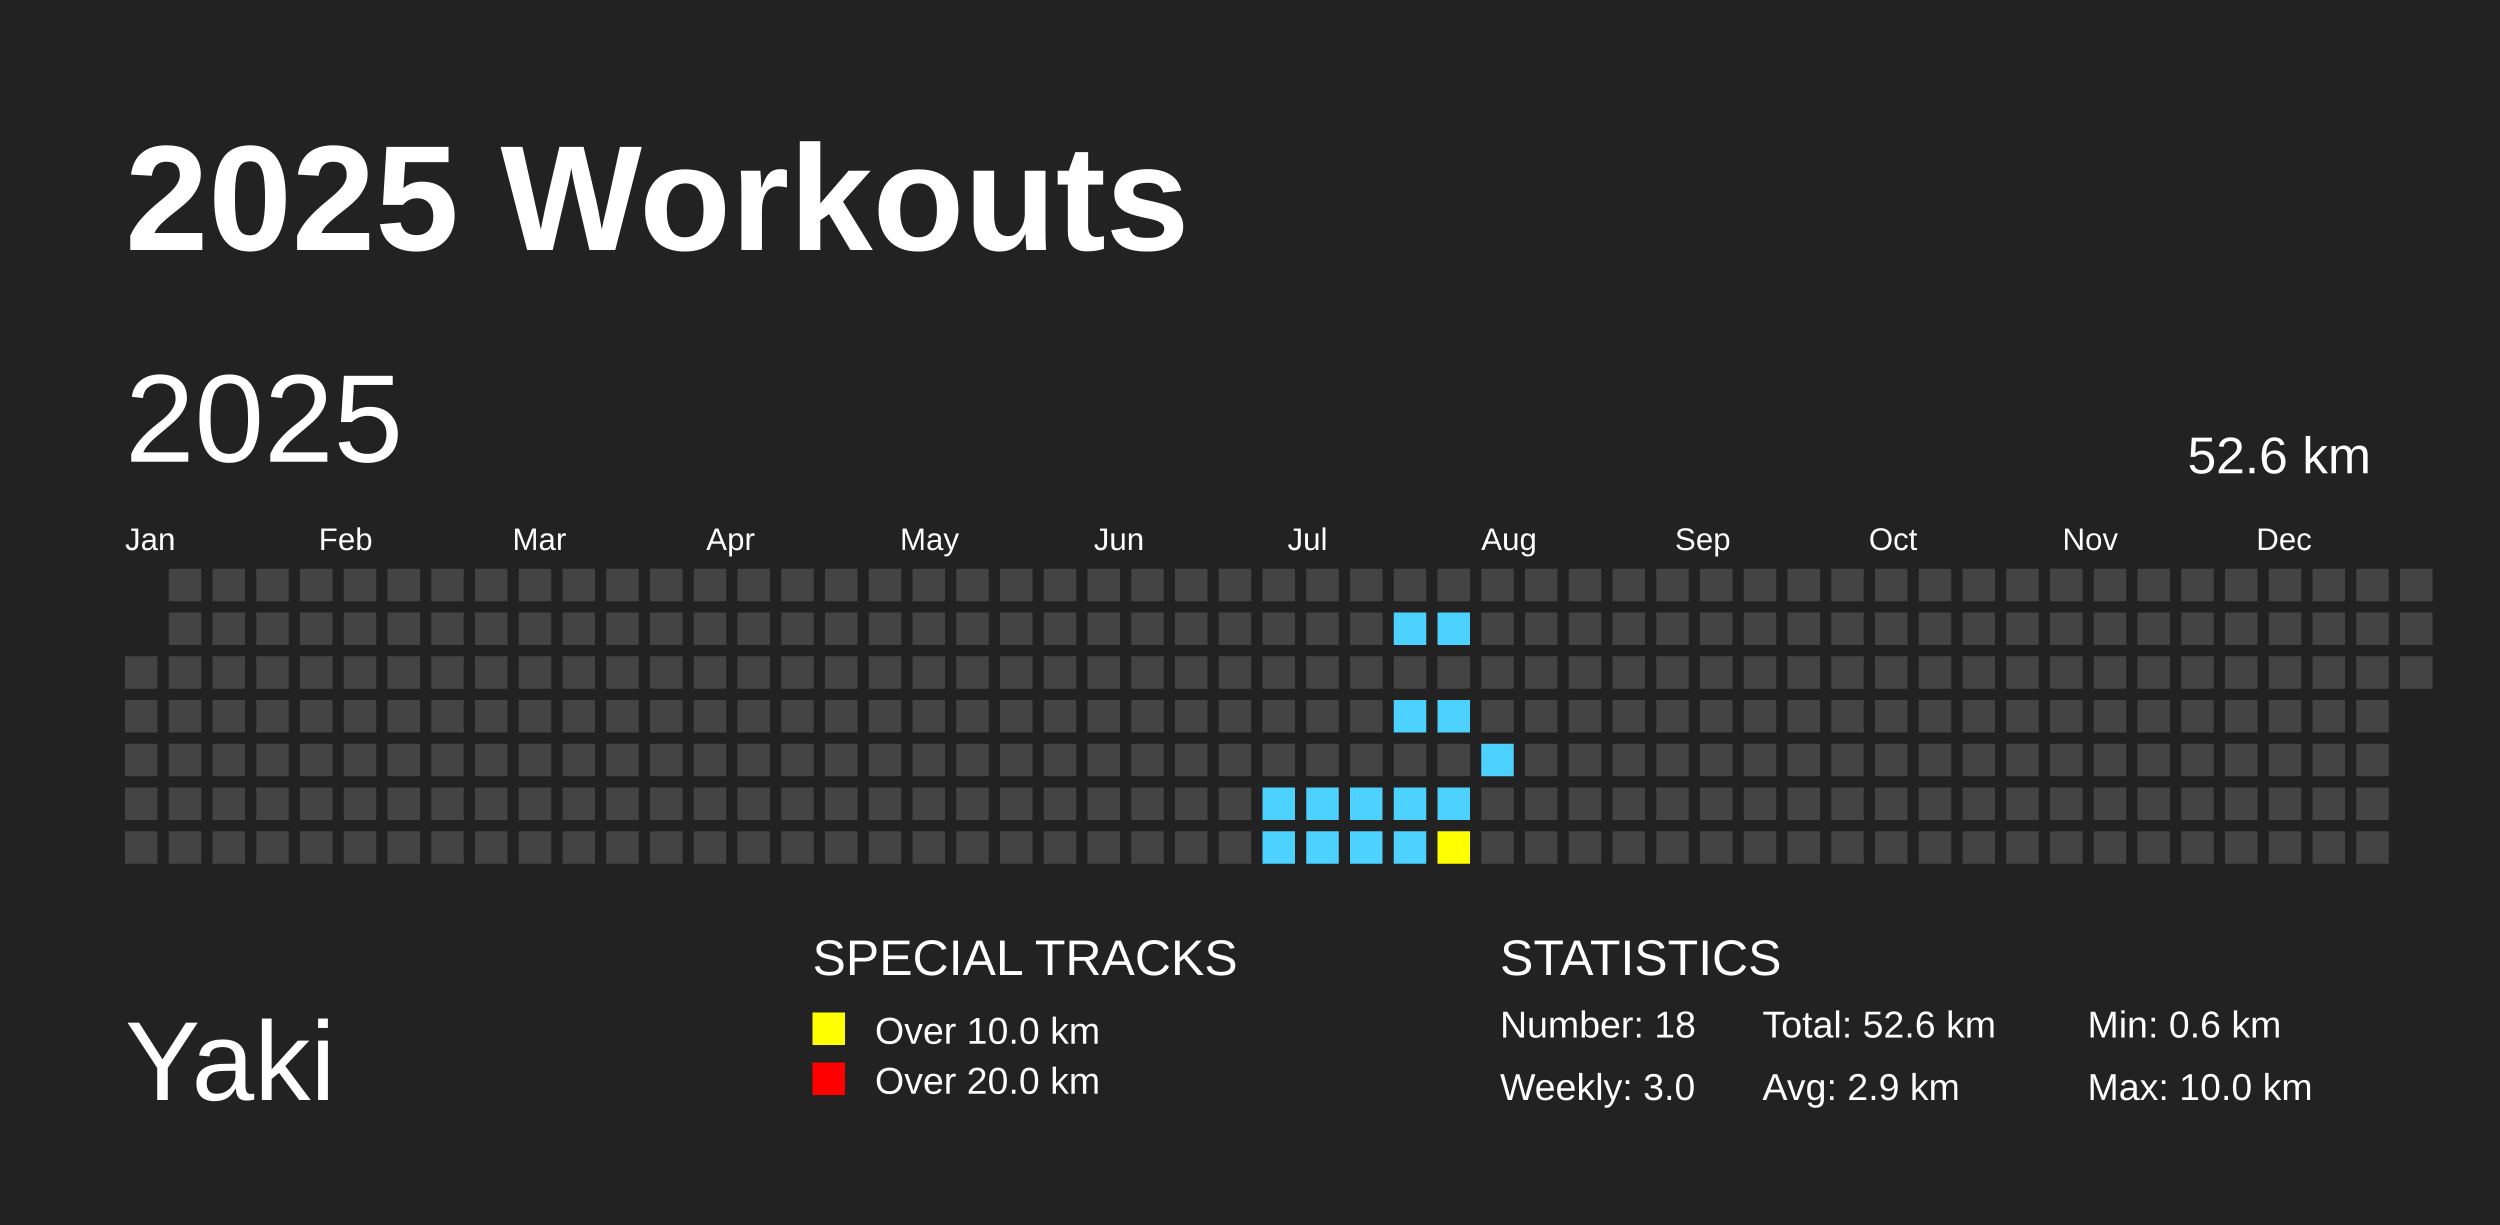
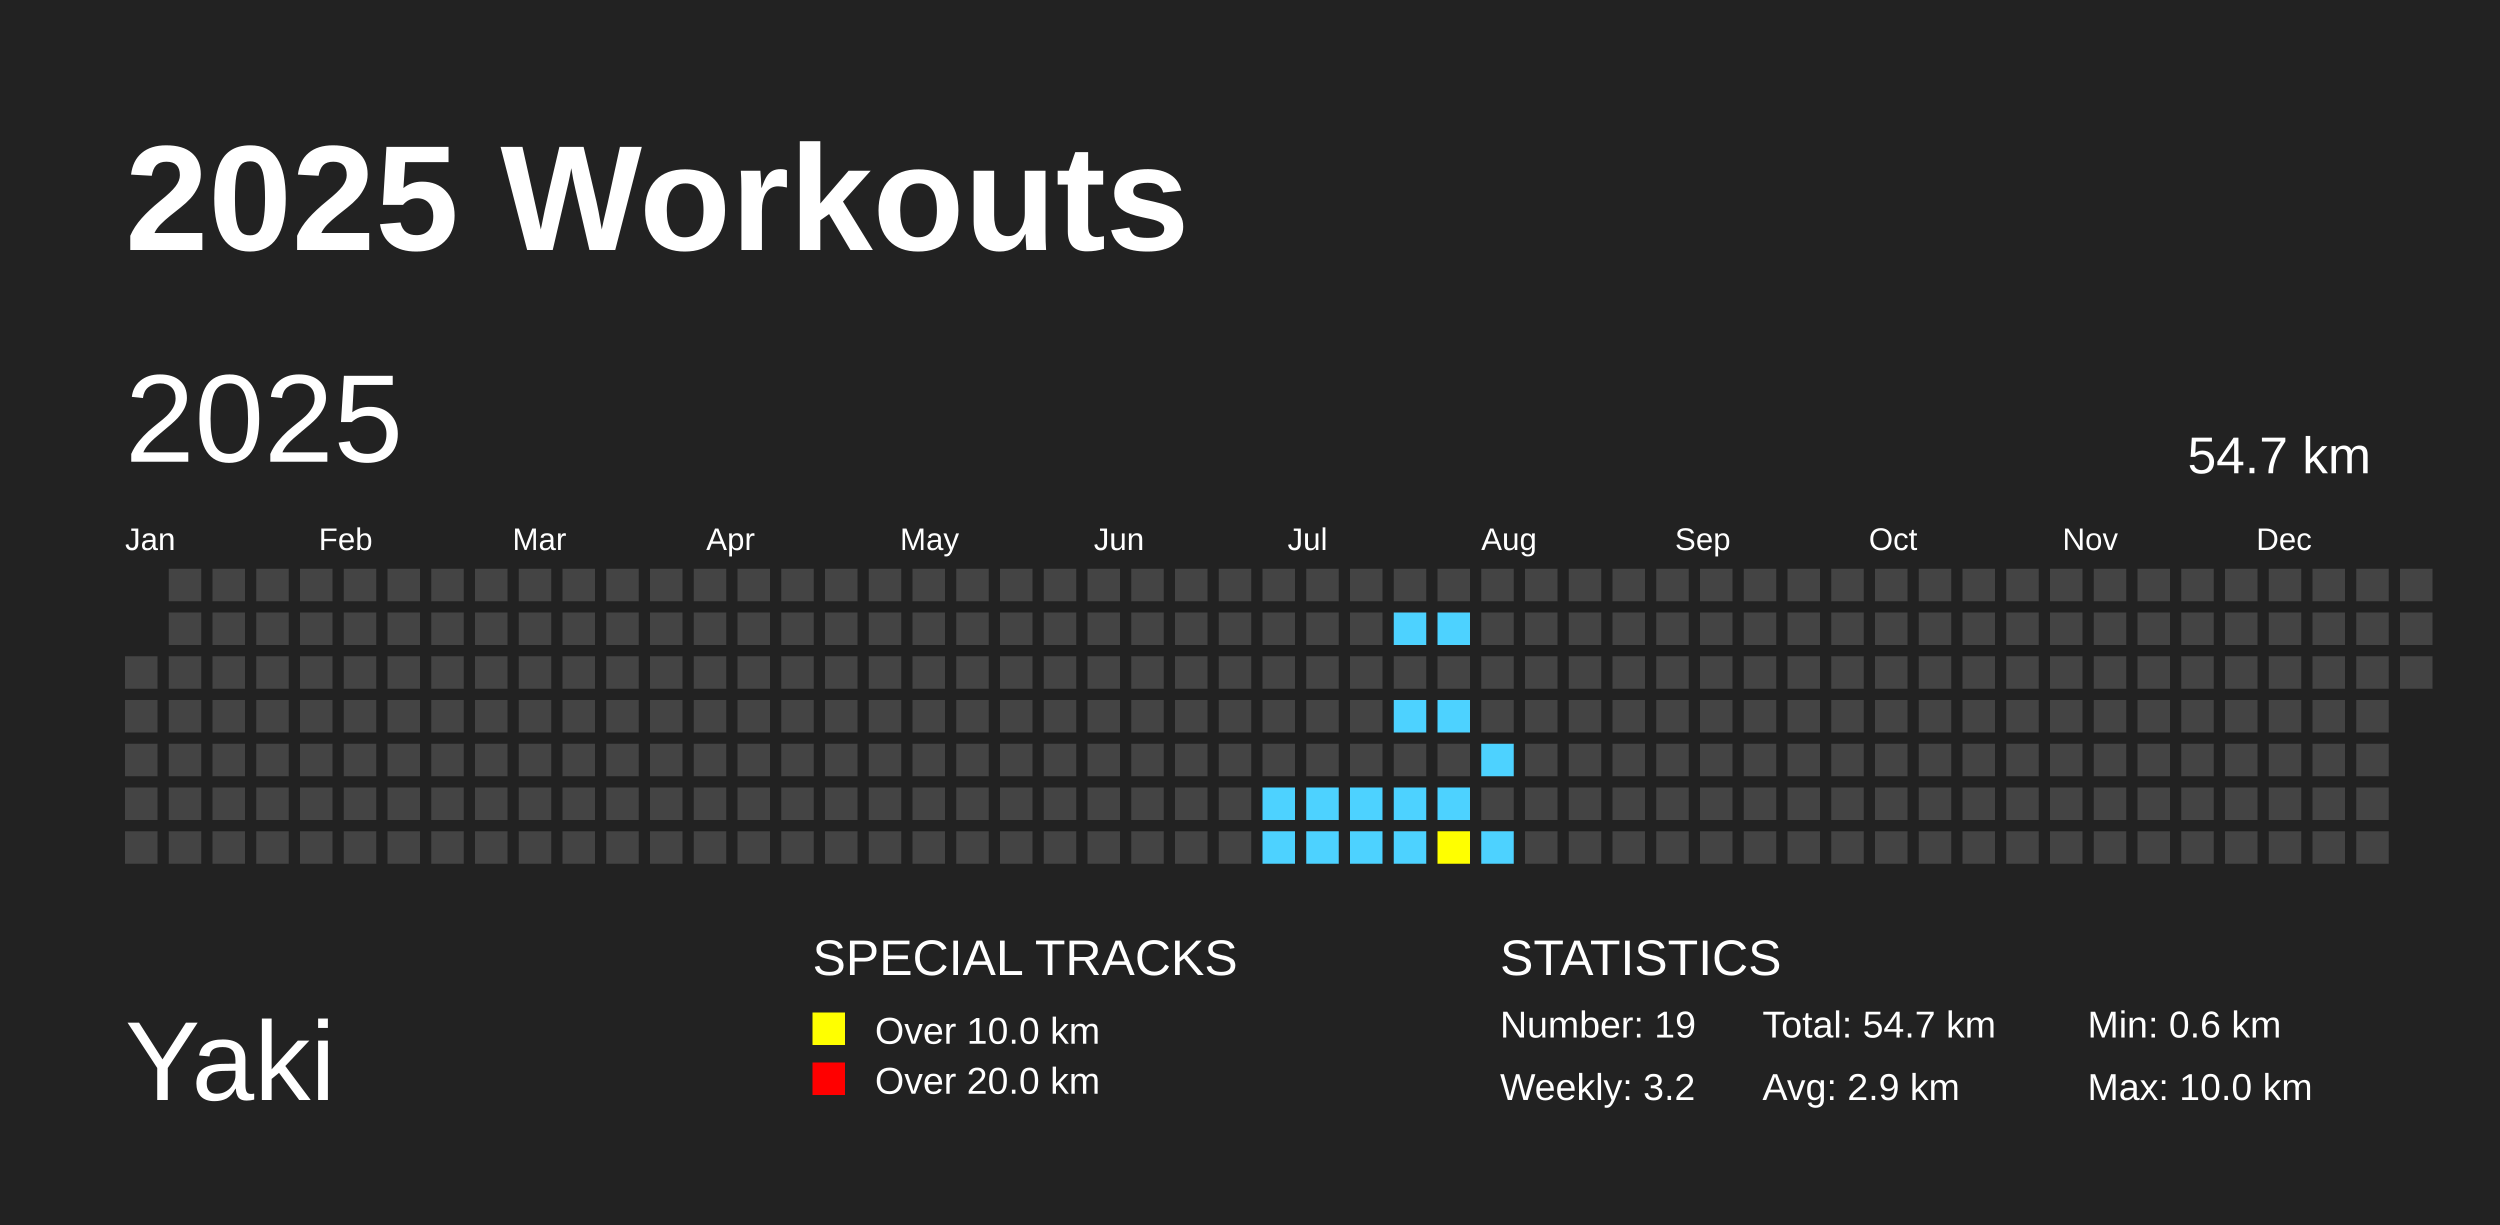
<svg xmlns="http://www.w3.org/2000/svg" baseProfile="full" height="98mm" version="1.1" viewBox="0,0,200,98" width="200mm">
  <defs />
  <rect fill="#222222" height="98" width="200" x="0" y="0" />
  <text fill="#FFFFFF" style="font-size:12px; font-family:Arial; font-weight:bold;" x="10" y="20">2025 Workouts</text>
  <text fill="#FFFFFF" style="font-size:9px; font-family:Arial" x="10" y="88">Yaki</text>
  <text fill="#FFFFFF" style="font-size:4px; font-family:Arial" x="65" y="78">SPECIAL TRACKS</text>
  <rect fill="yellow" height="2.6" width="2.6" x="65" y="81" />
  <text fill="#FFFFFF" style="font-size:3px; font-family:Arial" x="70" y="83.5">Over 10.0 km</text>
  <rect fill="red" height="2.6" width="2.6" x="65" y="85" />
  <text fill="#FFFFFF" style="font-size:3px; font-family:Arial" x="70" y="87.5">Over 20.0 km</text>
  <text fill="#FFFFFF" style="font-size:4px; font-family:Arial" x="120" y="78">STATISTICS</text>
-   <text fill="#FFFFFF" style="font-size:3px; font-family:Arial" x="120" y="83">Number: 18</text>
-   <text fill="#FFFFFF" style="font-size:3px; font-family:Arial" x="120" y="88">Weekly: 3.0</text>
-   <text fill="#FFFFFF" style="font-size:3px; font-family:Arial" x="141" y="83">Total: 52.6 km</text>
+   <text fill="#FFFFFF" style="font-size:3px; font-family:Arial" x="120" y="83">Number: 19</text>
+   <text fill="#FFFFFF" style="font-size:3px; font-family:Arial" x="120" y="88">Weekly: 3.2</text>
+   <text fill="#FFFFFF" style="font-size:3px; font-family:Arial" x="141" y="83">Total: 54.7 km</text>
  <text fill="#FFFFFF" style="font-size:3px; font-family:Arial" x="141" y="88">Avg: 2.9 km</text>
  <text fill="#FFFFFF" style="font-size:3px; font-family:Arial" x="167" y="83">Min: 0.6 km</text>
  <text fill="#FFFFFF" style="font-size:3px; font-family:Arial" x="167" y="88">Max: 10.0 km</text>
  <text dominant-baseline="hanging" fill="#FFFFFF" style="font-size:10.0px; font-family:Arial;" x="10" y="30">2025</text>
-   <text dominant-baseline="hanging" fill="#FFFFFF" style="font-size:4.125px; font-family:Arial;" x="175" y="35">52.6 km</text>
+   <text dominant-baseline="hanging" fill="#FFFFFF" style="font-size:4.125px; font-family:Arial;" x="175" y="35">54.7 km</text>
  <text fill="#FFFFFF" style="font-size:2.5px; font-family:Arial" x="10.0" y="44">Jan</text>
  <text fill="#FFFFFF" style="font-size:2.5px; font-family:Arial" x="25.5" y="44">Feb</text>
  <text fill="#FFFFFF" style="font-size:2.5px; font-family:Arial" x="41.0" y="44">Mar</text>
  <text fill="#FFFFFF" style="font-size:2.5px; font-family:Arial" x="56.5" y="44">Apr</text>
  <text fill="#FFFFFF" style="font-size:2.5px; font-family:Arial" x="72.0" y="44">May</text>
  <text fill="#FFFFFF" style="font-size:2.5px; font-family:Arial" x="87.5" y="44">Jun</text>
  <text fill="#FFFFFF" style="font-size:2.5px; font-family:Arial" x="103.0" y="44">Jul</text>
  <text fill="#FFFFFF" style="font-size:2.5px; font-family:Arial" x="118.5" y="44">Aug</text>
  <text fill="#FFFFFF" style="font-size:2.5px; font-family:Arial" x="134.0" y="44">Sep</text>
  <text fill="#FFFFFF" style="font-size:2.5px; font-family:Arial" x="149.5" y="44">Oct</text>
  <text fill="#FFFFFF" style="font-size:2.5px; font-family:Arial" x="165.0" y="44">Nov</text>
  <text fill="#FFFFFF" style="font-size:2.5px; font-family:Arial" x="180.5" y="44">Dec</text>
  <rect fill="#444444" height="2.6" width="2.6" x="10.0" y="52.5" />
  <rect fill="#444444" height="2.6" width="2.6" x="10.0" y="56.0" />
  <rect fill="#444444" height="2.6" width="2.6" x="10.0" y="59.5" />
  <rect fill="#444444" height="2.6" width="2.6" x="10.0" y="63.0" />
  <rect fill="#444444" height="2.6" width="2.6" x="10.0" y="66.5" />
  <rect fill="#444444" height="2.6" width="2.6" x="13.5" y="45.5" />
  <rect fill="#444444" height="2.6" width="2.6" x="13.5" y="49.0" />
  <rect fill="#444444" height="2.6" width="2.6" x="13.5" y="52.5" />
  <rect fill="#444444" height="2.6" width="2.6" x="13.5" y="56.0" />
  <rect fill="#444444" height="2.6" width="2.6" x="13.5" y="59.5" />
  <rect fill="#444444" height="2.6" width="2.6" x="13.5" y="63.0" />
  <rect fill="#444444" height="2.6" width="2.6" x="13.5" y="66.5" />
  <rect fill="#444444" height="2.6" width="2.6" x="17.0" y="45.5" />
  <rect fill="#444444" height="2.6" width="2.6" x="17.0" y="49.0" />
  <rect fill="#444444" height="2.6" width="2.6" x="17.0" y="52.5" />
  <rect fill="#444444" height="2.6" width="2.6" x="17.0" y="56.0" />
  <rect fill="#444444" height="2.6" width="2.6" x="17.0" y="59.5" />
  <rect fill="#444444" height="2.6" width="2.6" x="17.0" y="63.0" />
  <rect fill="#444444" height="2.6" width="2.6" x="17.0" y="66.5" />
  <rect fill="#444444" height="2.6" width="2.6" x="20.5" y="45.5" />
  <rect fill="#444444" height="2.6" width="2.6" x="20.5" y="49.0" />
  <rect fill="#444444" height="2.6" width="2.6" x="20.5" y="52.5" />
  <rect fill="#444444" height="2.6" width="2.6" x="20.5" y="56.0" />
  <rect fill="#444444" height="2.6" width="2.6" x="20.5" y="59.5" />
  <rect fill="#444444" height="2.6" width="2.6" x="20.5" y="63.0" />
  <rect fill="#444444" height="2.6" width="2.6" x="20.5" y="66.5" />
  <rect fill="#444444" height="2.6" width="2.6" x="24.0" y="45.5" />
  <rect fill="#444444" height="2.6" width="2.6" x="24.0" y="49.0" />
  <rect fill="#444444" height="2.6" width="2.6" x="24.0" y="52.5" />
  <rect fill="#444444" height="2.6" width="2.6" x="24.0" y="56.0" />
  <rect fill="#444444" height="2.6" width="2.6" x="24.0" y="59.5" />
  <rect fill="#444444" height="2.6" width="2.6" x="24.0" y="63.0" />
  <rect fill="#444444" height="2.6" width="2.6" x="24.0" y="66.5" />
  <rect fill="#444444" height="2.6" width="2.6" x="27.5" y="45.5" />
  <rect fill="#444444" height="2.6" width="2.6" x="27.5" y="49.0" />
  <rect fill="#444444" height="2.6" width="2.6" x="27.5" y="52.5" />
  <rect fill="#444444" height="2.6" width="2.6" x="27.5" y="56.0" />
  <rect fill="#444444" height="2.6" width="2.6" x="27.5" y="59.5" />
  <rect fill="#444444" height="2.6" width="2.6" x="27.5" y="63.0" />
  <rect fill="#444444" height="2.6" width="2.6" x="27.5" y="66.5" />
  <rect fill="#444444" height="2.6" width="2.6" x="31.0" y="45.5" />
  <rect fill="#444444" height="2.6" width="2.6" x="31.0" y="49.0" />
  <rect fill="#444444" height="2.6" width="2.6" x="31.0" y="52.5" />
  <rect fill="#444444" height="2.6" width="2.6" x="31.0" y="56.0" />
  <rect fill="#444444" height="2.6" width="2.6" x="31.0" y="59.5" />
  <rect fill="#444444" height="2.6" width="2.6" x="31.0" y="63.0" />
  <rect fill="#444444" height="2.6" width="2.6" x="31.0" y="66.5" />
  <rect fill="#444444" height="2.6" width="2.6" x="34.5" y="45.5" />
  <rect fill="#444444" height="2.6" width="2.6" x="34.5" y="49.0" />
  <rect fill="#444444" height="2.6" width="2.6" x="34.5" y="52.5" />
  <rect fill="#444444" height="2.6" width="2.6" x="34.5" y="56.0" />
  <rect fill="#444444" height="2.6" width="2.6" x="34.5" y="59.5" />
  <rect fill="#444444" height="2.6" width="2.6" x="34.5" y="63.0" />
  <rect fill="#444444" height="2.6" width="2.6" x="34.5" y="66.5" />
  <rect fill="#444444" height="2.6" width="2.6" x="38.0" y="45.5" />
  <rect fill="#444444" height="2.6" width="2.6" x="38.0" y="49.0" />
  <rect fill="#444444" height="2.6" width="2.6" x="38.0" y="52.5" />
  <rect fill="#444444" height="2.6" width="2.6" x="38.0" y="56.0" />
  <rect fill="#444444" height="2.6" width="2.6" x="38.0" y="59.5" />
  <rect fill="#444444" height="2.6" width="2.6" x="38.0" y="63.0" />
  <rect fill="#444444" height="2.6" width="2.6" x="38.0" y="66.5" />
  <rect fill="#444444" height="2.6" width="2.6" x="41.5" y="45.5" />
  <rect fill="#444444" height="2.6" width="2.6" x="41.5" y="49.0" />
  <rect fill="#444444" height="2.6" width="2.6" x="41.5" y="52.5" />
  <rect fill="#444444" height="2.6" width="2.6" x="41.5" y="56.0" />
  <rect fill="#444444" height="2.6" width="2.6" x="41.5" y="59.5" />
  <rect fill="#444444" height="2.6" width="2.6" x="41.5" y="63.0" />
  <rect fill="#444444" height="2.6" width="2.6" x="41.5" y="66.5" />
  <rect fill="#444444" height="2.6" width="2.6" x="45.0" y="45.5" />
  <rect fill="#444444" height="2.6" width="2.6" x="45.0" y="49.0" />
  <rect fill="#444444" height="2.6" width="2.6" x="45.0" y="52.5" />
  <rect fill="#444444" height="2.6" width="2.6" x="45.0" y="56.0" />
  <rect fill="#444444" height="2.6" width="2.6" x="45.0" y="59.5" />
  <rect fill="#444444" height="2.6" width="2.6" x="45.0" y="63.0" />
  <rect fill="#444444" height="2.6" width="2.6" x="45.0" y="66.5" />
  <rect fill="#444444" height="2.6" width="2.6" x="48.5" y="45.5" />
  <rect fill="#444444" height="2.6" width="2.6" x="48.5" y="49.0" />
  <rect fill="#444444" height="2.6" width="2.6" x="48.5" y="52.5" />
  <rect fill="#444444" height="2.6" width="2.6" x="48.5" y="56.0" />
  <rect fill="#444444" height="2.6" width="2.6" x="48.5" y="59.5" />
  <rect fill="#444444" height="2.6" width="2.6" x="48.5" y="63.0" />
  <rect fill="#444444" height="2.6" width="2.6" x="48.5" y="66.5" />
  <rect fill="#444444" height="2.6" width="2.6" x="52.0" y="45.5" />
  <rect fill="#444444" height="2.6" width="2.6" x="52.0" y="49.0" />
  <rect fill="#444444" height="2.6" width="2.6" x="52.0" y="52.5" />
  <rect fill="#444444" height="2.6" width="2.6" x="52.0" y="56.0" />
  <rect fill="#444444" height="2.6" width="2.6" x="52.0" y="59.5" />
  <rect fill="#444444" height="2.6" width="2.6" x="52.0" y="63.0" />
  <rect fill="#444444" height="2.6" width="2.6" x="52.0" y="66.5" />
  <rect fill="#444444" height="2.6" width="2.6" x="55.5" y="45.5" />
  <rect fill="#444444" height="2.6" width="2.6" x="55.5" y="49.0" />
  <rect fill="#444444" height="2.6" width="2.6" x="55.5" y="52.5" />
  <rect fill="#444444" height="2.6" width="2.6" x="55.5" y="56.0" />
  <rect fill="#444444" height="2.6" width="2.6" x="55.5" y="59.5" />
  <rect fill="#444444" height="2.6" width="2.6" x="55.5" y="63.0" />
  <rect fill="#444444" height="2.6" width="2.6" x="55.5" y="66.5" />
  <rect fill="#444444" height="2.6" width="2.6" x="59.0" y="45.5" />
  <rect fill="#444444" height="2.6" width="2.6" x="59.0" y="49.0" />
  <rect fill="#444444" height="2.6" width="2.6" x="59.0" y="52.5" />
  <rect fill="#444444" height="2.6" width="2.6" x="59.0" y="56.0" />
  <rect fill="#444444" height="2.6" width="2.6" x="59.0" y="59.5" />
  <rect fill="#444444" height="2.6" width="2.6" x="59.0" y="63.0" />
  <rect fill="#444444" height="2.6" width="2.6" x="59.0" y="66.5" />
  <rect fill="#444444" height="2.6" width="2.6" x="62.5" y="45.5" />
  <rect fill="#444444" height="2.6" width="2.6" x="62.5" y="49.0" />
  <rect fill="#444444" height="2.6" width="2.6" x="62.5" y="52.5" />
  <rect fill="#444444" height="2.6" width="2.6" x="62.5" y="56.0" />
  <rect fill="#444444" height="2.6" width="2.6" x="62.5" y="59.5" />
  <rect fill="#444444" height="2.6" width="2.6" x="62.5" y="63.0" />
  <rect fill="#444444" height="2.6" width="2.6" x="62.5" y="66.5" />
  <rect fill="#444444" height="2.6" width="2.6" x="66.0" y="45.5" />
  <rect fill="#444444" height="2.6" width="2.6" x="66.0" y="49.0" />
  <rect fill="#444444" height="2.6" width="2.6" x="66.0" y="52.5" />
  <rect fill="#444444" height="2.6" width="2.6" x="66.0" y="56.0" />
  <rect fill="#444444" height="2.6" width="2.6" x="66.0" y="59.5" />
  <rect fill="#444444" height="2.6" width="2.6" x="66.0" y="63.0" />
  <rect fill="#444444" height="2.6" width="2.6" x="66.0" y="66.5" />
  <rect fill="#444444" height="2.6" width="2.6" x="69.5" y="45.5" />
  <rect fill="#444444" height="2.6" width="2.6" x="69.5" y="49.0" />
  <rect fill="#444444" height="2.6" width="2.6" x="69.5" y="52.5" />
  <rect fill="#444444" height="2.6" width="2.6" x="69.5" y="56.0" />
  <rect fill="#444444" height="2.6" width="2.6" x="69.5" y="59.5" />
  <rect fill="#444444" height="2.6" width="2.6" x="69.5" y="63.0" />
  <rect fill="#444444" height="2.6" width="2.6" x="69.5" y="66.5" />
  <rect fill="#444444" height="2.6" width="2.6" x="73.0" y="45.5" />
  <rect fill="#444444" height="2.6" width="2.6" x="73.0" y="49.0" />
  <rect fill="#444444" height="2.6" width="2.6" x="73.0" y="52.5" />
  <rect fill="#444444" height="2.6" width="2.6" x="73.0" y="56.0" />
  <rect fill="#444444" height="2.6" width="2.6" x="73.0" y="59.5" />
  <rect fill="#444444" height="2.6" width="2.6" x="73.0" y="63.0" />
  <rect fill="#444444" height="2.6" width="2.6" x="73.0" y="66.5" />
  <rect fill="#444444" height="2.6" width="2.6" x="76.5" y="45.5" />
  <rect fill="#444444" height="2.6" width="2.6" x="76.5" y="49.0" />
  <rect fill="#444444" height="2.6" width="2.6" x="76.5" y="52.5" />
  <rect fill="#444444" height="2.6" width="2.6" x="76.5" y="56.0" />
  <rect fill="#444444" height="2.6" width="2.6" x="76.5" y="59.5" />
  <rect fill="#444444" height="2.6" width="2.6" x="76.5" y="63.0" />
  <rect fill="#444444" height="2.6" width="2.6" x="76.5" y="66.5" />
  <rect fill="#444444" height="2.6" width="2.6" x="80.0" y="45.5" />
  <rect fill="#444444" height="2.6" width="2.6" x="80.0" y="49.0" />
  <rect fill="#444444" height="2.6" width="2.6" x="80.0" y="52.5" />
  <rect fill="#444444" height="2.6" width="2.6" x="80.0" y="56.0" />
  <rect fill="#444444" height="2.6" width="2.6" x="80.0" y="59.5" />
  <rect fill="#444444" height="2.6" width="2.6" x="80.0" y="63.0" />
  <rect fill="#444444" height="2.6" width="2.6" x="80.0" y="66.5" />
  <rect fill="#444444" height="2.6" width="2.6" x="83.5" y="45.5" />
  <rect fill="#444444" height="2.6" width="2.6" x="83.5" y="49.0" />
  <rect fill="#444444" height="2.6" width="2.6" x="83.5" y="52.5" />
  <rect fill="#444444" height="2.6" width="2.6" x="83.5" y="56.0" />
  <rect fill="#444444" height="2.6" width="2.6" x="83.5" y="59.5" />
  <rect fill="#444444" height="2.6" width="2.6" x="83.5" y="63.0" />
  <rect fill="#444444" height="2.6" width="2.6" x="83.5" y="66.5" />
  <rect fill="#444444" height="2.6" width="2.6" x="87.0" y="45.5" />
  <rect fill="#444444" height="2.6" width="2.6" x="87.0" y="49.0" />
  <rect fill="#444444" height="2.6" width="2.6" x="87.0" y="52.5" />
  <rect fill="#444444" height="2.6" width="2.6" x="87.0" y="56.0" />
  <rect fill="#444444" height="2.6" width="2.6" x="87.0" y="59.5" />
  <rect fill="#444444" height="2.6" width="2.6" x="87.0" y="63.0" />
  <rect fill="#444444" height="2.6" width="2.6" x="87.0" y="66.5" />
  <rect fill="#444444" height="2.6" width="2.6" x="90.5" y="45.5" />
  <rect fill="#444444" height="2.6" width="2.6" x="90.5" y="49.0" />
  <rect fill="#444444" height="2.6" width="2.6" x="90.5" y="52.5" />
  <rect fill="#444444" height="2.6" width="2.6" x="90.5" y="56.0" />
  <rect fill="#444444" height="2.6" width="2.6" x="90.5" y="59.5" />
  <rect fill="#444444" height="2.6" width="2.6" x="90.5" y="63.0" />
  <rect fill="#444444" height="2.6" width="2.6" x="90.5" y="66.5" />
  <rect fill="#444444" height="2.6" width="2.6" x="94.0" y="45.5" />
  <rect fill="#444444" height="2.6" width="2.6" x="94.0" y="49.0" />
  <rect fill="#444444" height="2.6" width="2.6" x="94.0" y="52.5" />
  <rect fill="#444444" height="2.6" width="2.6" x="94.0" y="56.0" />
  <rect fill="#444444" height="2.6" width="2.6" x="94.0" y="59.5" />
  <rect fill="#444444" height="2.6" width="2.6" x="94.0" y="63.0" />
  <rect fill="#444444" height="2.6" width="2.6" x="94.0" y="66.5" />
  <rect fill="#444444" height="2.6" width="2.6" x="97.5" y="45.5" />
  <rect fill="#444444" height="2.6" width="2.6" x="97.5" y="49.0" />
  <rect fill="#444444" height="2.6" width="2.6" x="97.5" y="52.5" />
  <rect fill="#444444" height="2.6" width="2.6" x="97.5" y="56.0" />
  <rect fill="#444444" height="2.6" width="2.6" x="97.5" y="59.5" />
  <rect fill="#444444" height="2.6" width="2.6" x="97.5" y="63.0" />
  <rect fill="#444444" height="2.6" width="2.6" x="97.5" y="66.5" />
  <rect fill="#444444" height="2.6" width="2.6" x="101.0" y="45.5" />
  <rect fill="#444444" height="2.6" width="2.6" x="101.0" y="49.0" />
  <rect fill="#444444" height="2.6" width="2.6" x="101.0" y="52.5" />
  <rect fill="#444444" height="2.6" width="2.6" x="101.0" y="56.0" />
  <rect fill="#444444" height="2.6" width="2.6" x="101.0" y="59.5" />
  <rect fill="#4DD2FF" height="2.6" width="2.6" x="101.0" y="63.0" />
  <rect fill="#4DD2FF" height="2.6" width="2.6" x="101.0" y="66.5" />
  <rect fill="#444444" height="2.6" width="2.6" x="104.5" y="45.5" />
  <rect fill="#444444" height="2.6" width="2.6" x="104.5" y="49.0" />
  <rect fill="#444444" height="2.6" width="2.6" x="104.5" y="52.5" />
  <rect fill="#444444" height="2.6" width="2.6" x="104.5" y="56.0" />
  <rect fill="#444444" height="2.6" width="2.6" x="104.5" y="59.5" />
  <rect fill="#4DD2FF" height="2.6" width="2.6" x="104.5" y="63.0" />
  <rect fill="#4DD2FF" height="2.6" width="2.6" x="104.5" y="66.5" />
  <rect fill="#444444" height="2.6" width="2.6" x="108.0" y="45.5" />
  <rect fill="#444444" height="2.6" width="2.6" x="108.0" y="49.0" />
  <rect fill="#444444" height="2.6" width="2.6" x="108.0" y="52.5" />
  <rect fill="#444444" height="2.6" width="2.6" x="108.0" y="56.0" />
  <rect fill="#444444" height="2.6" width="2.6" x="108.0" y="59.5" />
  <rect fill="#4DD2FF" height="2.6" width="2.6" x="108.0" y="63.0" />
  <rect fill="#4DD2FF" height="2.6" width="2.6" x="108.0" y="66.5" />
  <rect fill="#444444" height="2.6" width="2.6" x="111.5" y="45.5" />
  <rect fill="#4DD2FF" height="2.6" width="2.6" x="111.5" y="49.0" />
  <rect fill="#444444" height="2.6" width="2.6" x="111.5" y="52.5" />
  <rect fill="#4DD2FF" height="2.6" width="2.6" x="111.5" y="56.0" />
  <rect fill="#444444" height="2.6" width="2.6" x="111.5" y="59.5" />
  <rect fill="#4DD2FF" height="2.6" width="2.6" x="111.5" y="63.0" />
  <rect fill="#4DD2FF" height="2.6" width="2.6" x="111.5" y="66.5" />
  <rect fill="#444444" height="2.6" width="2.6" x="115.0" y="45.5" />
  <rect fill="#4DD2FF" height="2.6" width="2.6" x="115.0" y="49.0" />
  <rect fill="#444444" height="2.6" width="2.6" x="115.0" y="52.5" />
  <rect fill="#4DD2FF" height="2.6" width="2.6" x="115.0" y="56.0" />
  <rect fill="#444444" height="2.6" width="2.6" x="115.0" y="59.5" />
  <rect fill="#4DD2FF" height="2.6" width="2.6" x="115.0" y="63.0" />
  <rect fill="yellow" height="2.6" width="2.6" x="115.0" y="66.5" />
  <rect fill="#444444" height="2.6" width="2.6" x="118.5" y="45.5" />
  <rect fill="#444444" height="2.6" width="2.6" x="118.5" y="49.0" />
  <rect fill="#444444" height="2.6" width="2.6" x="118.5" y="52.5" />
  <rect fill="#444444" height="2.6" width="2.6" x="118.5" y="56.0" />
  <rect fill="#4DD2FF" height="2.6" width="2.6" x="118.5" y="59.5" />
  <rect fill="#444444" height="2.6" width="2.6" x="118.5" y="63.0" />
-   <rect fill="#444444" height="2.6" width="2.6" x="118.5" y="66.5" />
+   <rect fill="#4DD2FF" height="2.6" width="2.6" x="118.5" y="66.5" />
  <rect fill="#444444" height="2.6" width="2.6" x="122.0" y="45.5" />
  <rect fill="#444444" height="2.6" width="2.6" x="122.0" y="49.0" />
  <rect fill="#444444" height="2.6" width="2.6" x="122.0" y="52.5" />
  <rect fill="#444444" height="2.6" width="2.6" x="122.0" y="56.0" />
  <rect fill="#444444" height="2.6" width="2.6" x="122.0" y="59.5" />
  <rect fill="#444444" height="2.6" width="2.6" x="122.0" y="63.0" />
  <rect fill="#444444" height="2.6" width="2.6" x="122.0" y="66.5" />
  <rect fill="#444444" height="2.6" width="2.6" x="125.5" y="45.5" />
  <rect fill="#444444" height="2.6" width="2.6" x="125.5" y="49.0" />
  <rect fill="#444444" height="2.6" width="2.6" x="125.5" y="52.5" />
  <rect fill="#444444" height="2.6" width="2.6" x="125.5" y="56.0" />
  <rect fill="#444444" height="2.6" width="2.6" x="125.5" y="59.5" />
  <rect fill="#444444" height="2.6" width="2.6" x="125.5" y="63.0" />
  <rect fill="#444444" height="2.6" width="2.6" x="125.5" y="66.5" />
  <rect fill="#444444" height="2.6" width="2.6" x="129.0" y="45.5" />
  <rect fill="#444444" height="2.6" width="2.6" x="129.0" y="49.0" />
  <rect fill="#444444" height="2.6" width="2.6" x="129.0" y="52.5" />
  <rect fill="#444444" height="2.6" width="2.6" x="129.0" y="56.0" />
  <rect fill="#444444" height="2.6" width="2.6" x="129.0" y="59.5" />
  <rect fill="#444444" height="2.6" width="2.6" x="129.0" y="63.0" />
  <rect fill="#444444" height="2.6" width="2.6" x="129.0" y="66.5" />
  <rect fill="#444444" height="2.6" width="2.6" x="132.5" y="45.5" />
  <rect fill="#444444" height="2.6" width="2.6" x="132.5" y="49.0" />
  <rect fill="#444444" height="2.6" width="2.6" x="132.5" y="52.5" />
  <rect fill="#444444" height="2.6" width="2.6" x="132.5" y="56.0" />
  <rect fill="#444444" height="2.6" width="2.6" x="132.5" y="59.5" />
  <rect fill="#444444" height="2.6" width="2.6" x="132.5" y="63.0" />
  <rect fill="#444444" height="2.6" width="2.6" x="132.5" y="66.5" />
  <rect fill="#444444" height="2.6" width="2.6" x="136.0" y="45.5" />
  <rect fill="#444444" height="2.6" width="2.6" x="136.0" y="49.0" />
  <rect fill="#444444" height="2.6" width="2.6" x="136.0" y="52.5" />
  <rect fill="#444444" height="2.6" width="2.6" x="136.0" y="56.0" />
  <rect fill="#444444" height="2.6" width="2.6" x="136.0" y="59.5" />
  <rect fill="#444444" height="2.6" width="2.6" x="136.0" y="63.0" />
  <rect fill="#444444" height="2.6" width="2.6" x="136.0" y="66.5" />
  <rect fill="#444444" height="2.6" width="2.6" x="139.5" y="45.5" />
  <rect fill="#444444" height="2.6" width="2.6" x="139.5" y="49.0" />
  <rect fill="#444444" height="2.6" width="2.6" x="139.5" y="52.5" />
  <rect fill="#444444" height="2.6" width="2.6" x="139.5" y="56.0" />
  <rect fill="#444444" height="2.6" width="2.6" x="139.5" y="59.5" />
  <rect fill="#444444" height="2.6" width="2.6" x="139.5" y="63.0" />
  <rect fill="#444444" height="2.6" width="2.6" x="139.5" y="66.5" />
  <rect fill="#444444" height="2.6" width="2.6" x="143.0" y="45.5" />
  <rect fill="#444444" height="2.6" width="2.6" x="143.0" y="49.0" />
  <rect fill="#444444" height="2.6" width="2.6" x="143.0" y="52.5" />
  <rect fill="#444444" height="2.6" width="2.6" x="143.0" y="56.0" />
  <rect fill="#444444" height="2.6" width="2.6" x="143.0" y="59.5" />
  <rect fill="#444444" height="2.6" width="2.6" x="143.0" y="63.0" />
  <rect fill="#444444" height="2.6" width="2.6" x="143.0" y="66.5" />
  <rect fill="#444444" height="2.6" width="2.6" x="146.5" y="45.5" />
  <rect fill="#444444" height="2.6" width="2.6" x="146.5" y="49.0" />
  <rect fill="#444444" height="2.6" width="2.6" x="146.5" y="52.5" />
  <rect fill="#444444" height="2.6" width="2.6" x="146.5" y="56.0" />
  <rect fill="#444444" height="2.6" width="2.6" x="146.5" y="59.5" />
  <rect fill="#444444" height="2.6" width="2.6" x="146.5" y="63.0" />
  <rect fill="#444444" height="2.6" width="2.6" x="146.5" y="66.5" />
  <rect fill="#444444" height="2.6" width="2.6" x="150.0" y="45.5" />
  <rect fill="#444444" height="2.6" width="2.6" x="150.0" y="49.0" />
  <rect fill="#444444" height="2.6" width="2.6" x="150.0" y="52.5" />
  <rect fill="#444444" height="2.6" width="2.6" x="150.0" y="56.0" />
  <rect fill="#444444" height="2.6" width="2.6" x="150.0" y="59.5" />
  <rect fill="#444444" height="2.6" width="2.6" x="150.0" y="63.0" />
  <rect fill="#444444" height="2.6" width="2.6" x="150.0" y="66.5" />
  <rect fill="#444444" height="2.6" width="2.6" x="153.5" y="45.5" />
  <rect fill="#444444" height="2.6" width="2.6" x="153.5" y="49.0" />
  <rect fill="#444444" height="2.6" width="2.6" x="153.5" y="52.5" />
  <rect fill="#444444" height="2.6" width="2.6" x="153.5" y="56.0" />
  <rect fill="#444444" height="2.6" width="2.6" x="153.5" y="59.5" />
  <rect fill="#444444" height="2.6" width="2.6" x="153.5" y="63.0" />
  <rect fill="#444444" height="2.6" width="2.6" x="153.5" y="66.5" />
  <rect fill="#444444" height="2.6" width="2.6" x="157.0" y="45.5" />
  <rect fill="#444444" height="2.6" width="2.6" x="157.0" y="49.0" />
  <rect fill="#444444" height="2.6" width="2.6" x="157.0" y="52.5" />
  <rect fill="#444444" height="2.6" width="2.6" x="157.0" y="56.0" />
  <rect fill="#444444" height="2.6" width="2.6" x="157.0" y="59.5" />
  <rect fill="#444444" height="2.6" width="2.6" x="157.0" y="63.0" />
  <rect fill="#444444" height="2.6" width="2.6" x="157.0" y="66.5" />
  <rect fill="#444444" height="2.6" width="2.6" x="160.5" y="45.5" />
  <rect fill="#444444" height="2.6" width="2.6" x="160.5" y="49.0" />
  <rect fill="#444444" height="2.6" width="2.6" x="160.5" y="52.5" />
  <rect fill="#444444" height="2.6" width="2.6" x="160.5" y="56.0" />
  <rect fill="#444444" height="2.6" width="2.6" x="160.5" y="59.5" />
  <rect fill="#444444" height="2.6" width="2.6" x="160.5" y="63.0" />
  <rect fill="#444444" height="2.6" width="2.6" x="160.5" y="66.5" />
  <rect fill="#444444" height="2.6" width="2.6" x="164.0" y="45.5" />
  <rect fill="#444444" height="2.6" width="2.6" x="164.0" y="49.0" />
  <rect fill="#444444" height="2.6" width="2.6" x="164.0" y="52.5" />
  <rect fill="#444444" height="2.6" width="2.6" x="164.0" y="56.0" />
  <rect fill="#444444" height="2.6" width="2.6" x="164.0" y="59.5" />
  <rect fill="#444444" height="2.6" width="2.6" x="164.0" y="63.0" />
  <rect fill="#444444" height="2.6" width="2.6" x="164.0" y="66.5" />
  <rect fill="#444444" height="2.6" width="2.6" x="167.5" y="45.5" />
  <rect fill="#444444" height="2.6" width="2.6" x="167.5" y="49.0" />
  <rect fill="#444444" height="2.6" width="2.6" x="167.5" y="52.5" />
  <rect fill="#444444" height="2.6" width="2.6" x="167.5" y="56.0" />
  <rect fill="#444444" height="2.6" width="2.6" x="167.5" y="59.5" />
  <rect fill="#444444" height="2.6" width="2.6" x="167.5" y="63.0" />
  <rect fill="#444444" height="2.6" width="2.6" x="167.5" y="66.5" />
  <rect fill="#444444" height="2.6" width="2.6" x="171.0" y="45.5" />
  <rect fill="#444444" height="2.6" width="2.6" x="171.0" y="49.0" />
  <rect fill="#444444" height="2.6" width="2.6" x="171.0" y="52.5" />
  <rect fill="#444444" height="2.6" width="2.6" x="171.0" y="56.0" />
  <rect fill="#444444" height="2.6" width="2.6" x="171.0" y="59.5" />
  <rect fill="#444444" height="2.6" width="2.6" x="171.0" y="63.0" />
  <rect fill="#444444" height="2.6" width="2.6" x="171.0" y="66.5" />
  <rect fill="#444444" height="2.6" width="2.6" x="174.5" y="45.5" />
  <rect fill="#444444" height="2.6" width="2.6" x="174.5" y="49.0" />
  <rect fill="#444444" height="2.6" width="2.6" x="174.5" y="52.5" />
  <rect fill="#444444" height="2.6" width="2.6" x="174.5" y="56.0" />
  <rect fill="#444444" height="2.6" width="2.6" x="174.5" y="59.5" />
  <rect fill="#444444" height="2.6" width="2.6" x="174.5" y="63.0" />
  <rect fill="#444444" height="2.6" width="2.6" x="174.5" y="66.5" />
  <rect fill="#444444" height="2.6" width="2.6" x="178.0" y="45.5" />
  <rect fill="#444444" height="2.6" width="2.6" x="178.0" y="49.0" />
  <rect fill="#444444" height="2.6" width="2.6" x="178.0" y="52.5" />
  <rect fill="#444444" height="2.6" width="2.6" x="178.0" y="56.0" />
  <rect fill="#444444" height="2.6" width="2.6" x="178.0" y="59.5" />
  <rect fill="#444444" height="2.6" width="2.6" x="178.0" y="63.0" />
  <rect fill="#444444" height="2.6" width="2.6" x="178.0" y="66.5" />
  <rect fill="#444444" height="2.6" width="2.6" x="181.5" y="45.5" />
  <rect fill="#444444" height="2.6" width="2.6" x="181.5" y="49.0" />
  <rect fill="#444444" height="2.6" width="2.6" x="181.5" y="52.5" />
  <rect fill="#444444" height="2.6" width="2.6" x="181.5" y="56.0" />
  <rect fill="#444444" height="2.6" width="2.6" x="181.5" y="59.5" />
  <rect fill="#444444" height="2.6" width="2.6" x="181.5" y="63.0" />
  <rect fill="#444444" height="2.6" width="2.6" x="181.5" y="66.5" />
  <rect fill="#444444" height="2.6" width="2.6" x="185.0" y="45.5" />
  <rect fill="#444444" height="2.6" width="2.6" x="185.0" y="49.0" />
  <rect fill="#444444" height="2.6" width="2.6" x="185.0" y="52.5" />
  <rect fill="#444444" height="2.6" width="2.6" x="185.0" y="56.0" />
  <rect fill="#444444" height="2.6" width="2.6" x="185.0" y="59.5" />
  <rect fill="#444444" height="2.6" width="2.6" x="185.0" y="63.0" />
  <rect fill="#444444" height="2.6" width="2.6" x="185.0" y="66.5" />
  <rect fill="#444444" height="2.6" width="2.6" x="188.5" y="45.5" />
  <rect fill="#444444" height="2.6" width="2.6" x="188.5" y="49.0" />
  <rect fill="#444444" height="2.6" width="2.6" x="188.5" y="52.5" />
  <rect fill="#444444" height="2.6" width="2.6" x="188.5" y="56.0" />
  <rect fill="#444444" height="2.6" width="2.6" x="188.5" y="59.5" />
  <rect fill="#444444" height="2.6" width="2.6" x="188.5" y="63.0" />
  <rect fill="#444444" height="2.6" width="2.6" x="188.5" y="66.5" />
  <rect fill="#444444" height="2.6" width="2.6" x="192.0" y="45.5" />
  <rect fill="#444444" height="2.6" width="2.6" x="192.0" y="49.0" />
  <rect fill="#444444" height="2.6" width="2.6" x="192.0" y="52.5" />
</svg>
